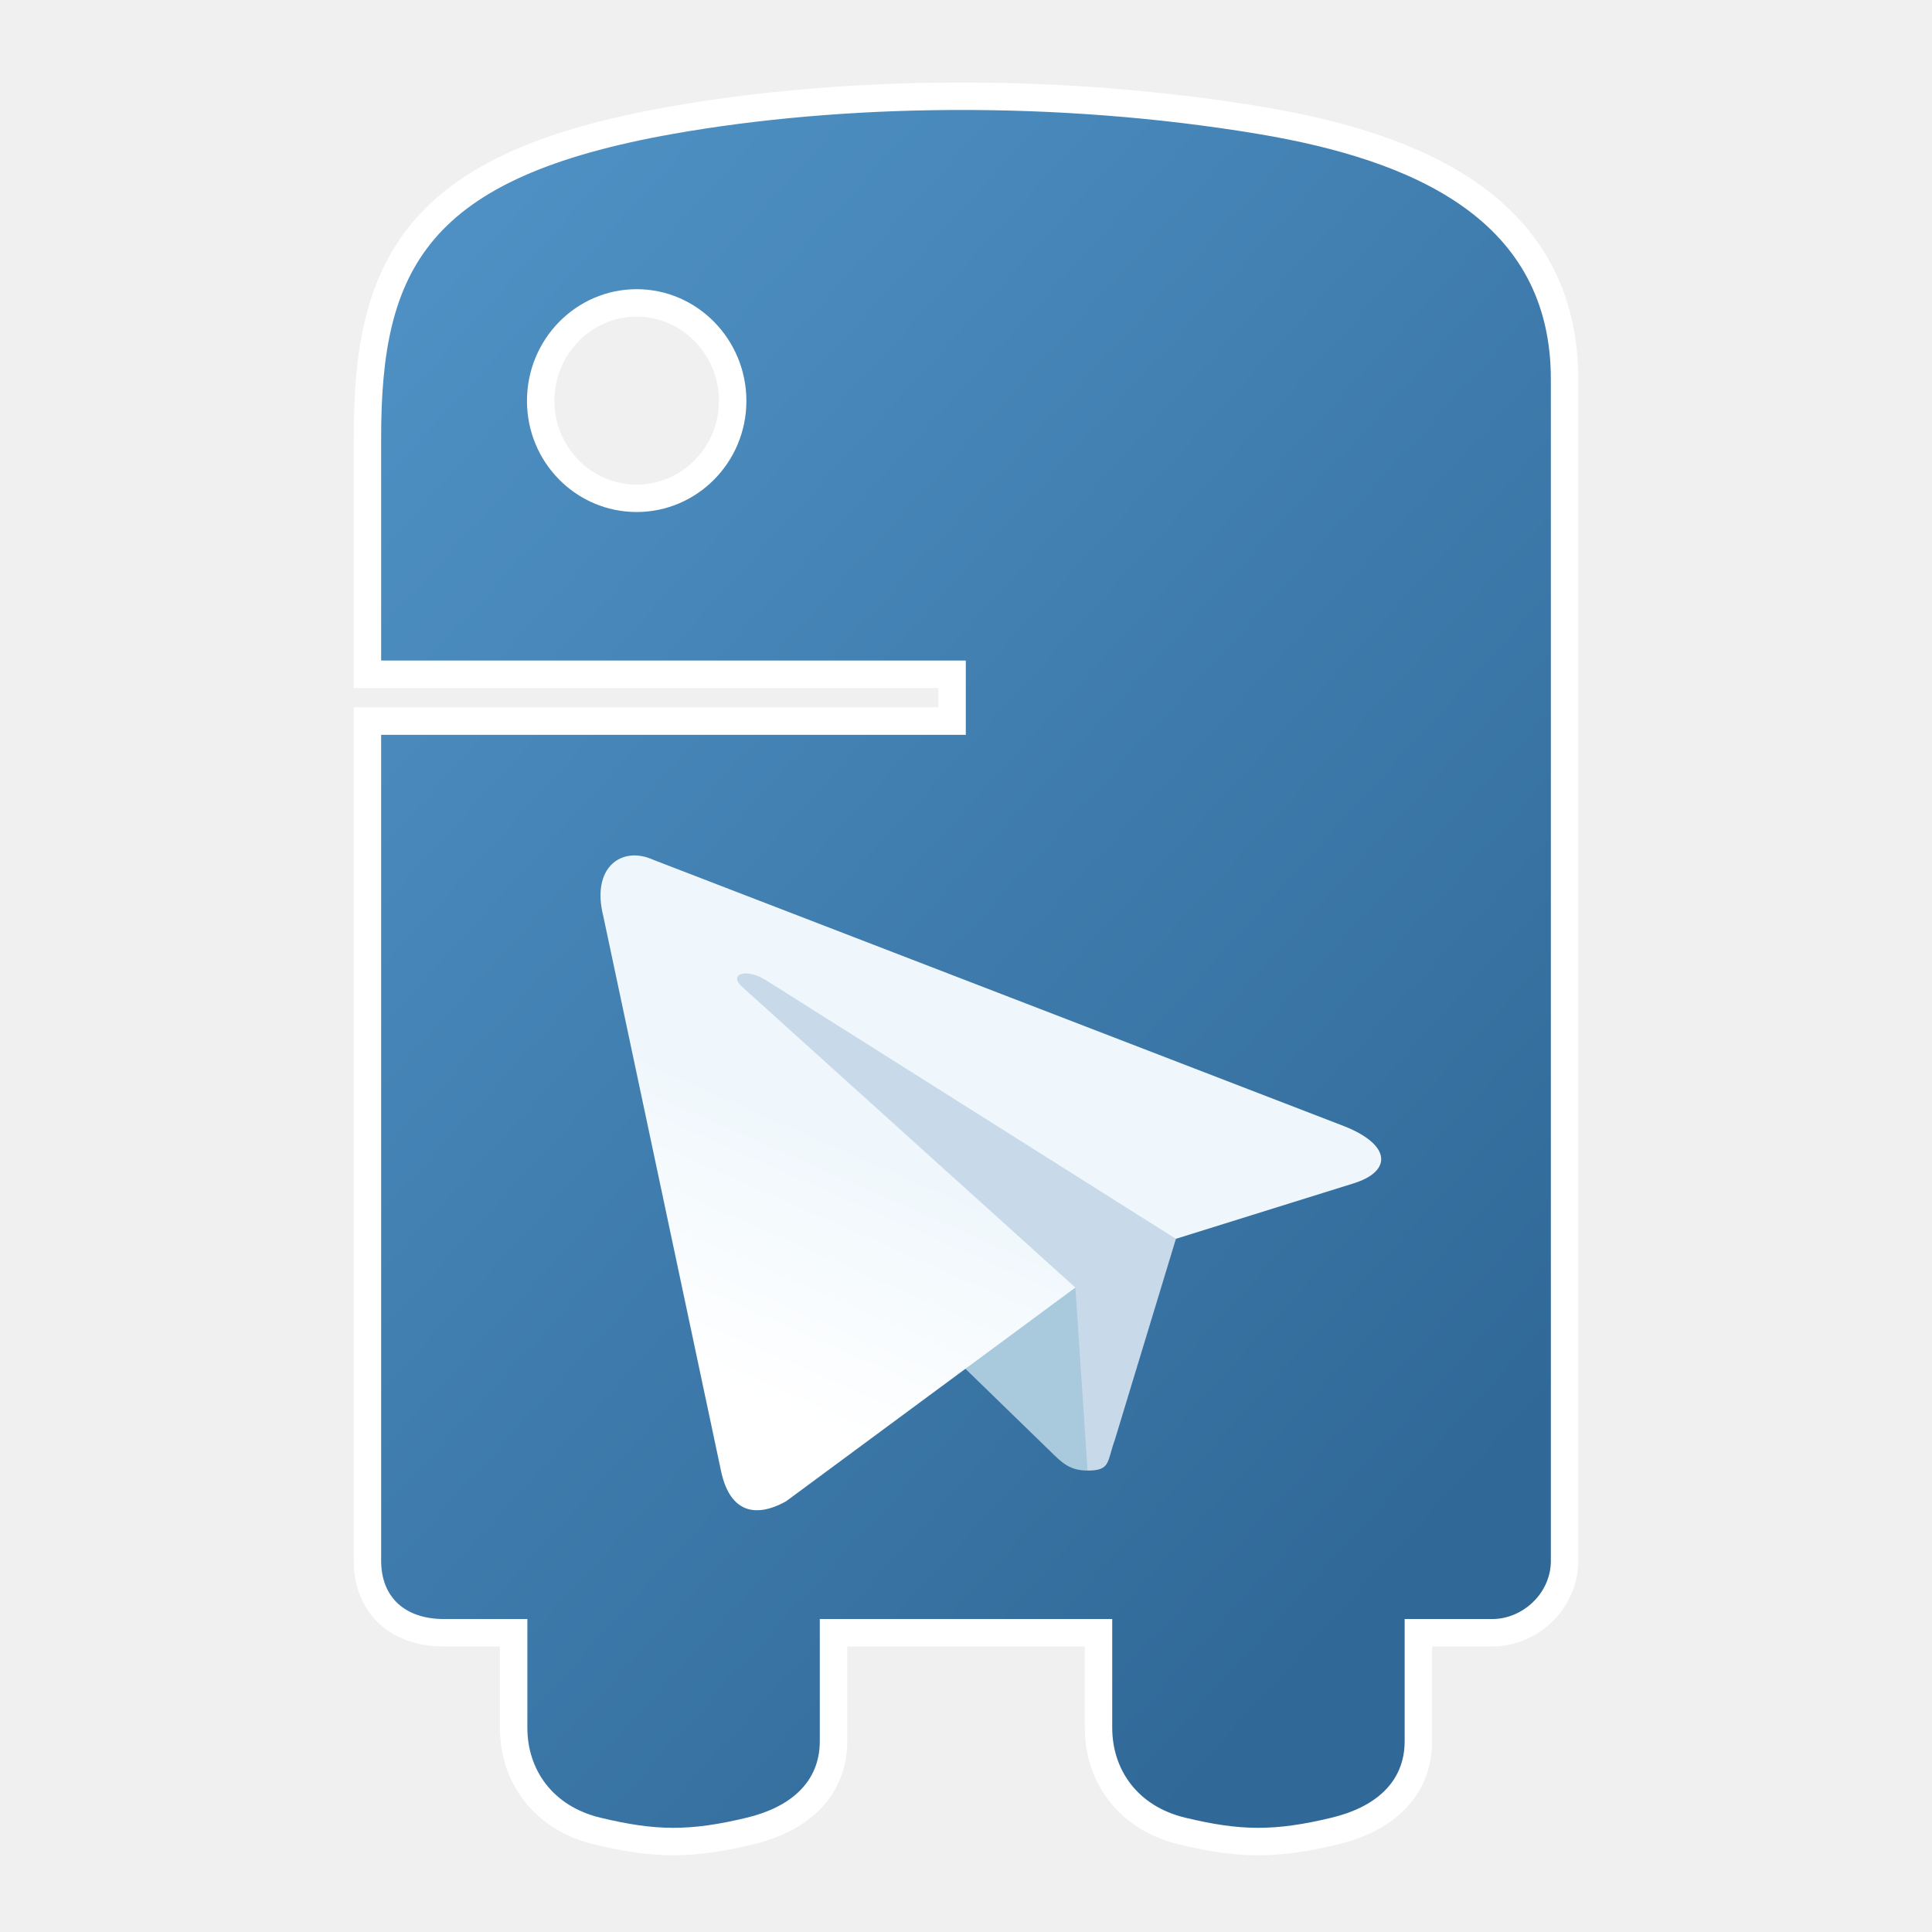
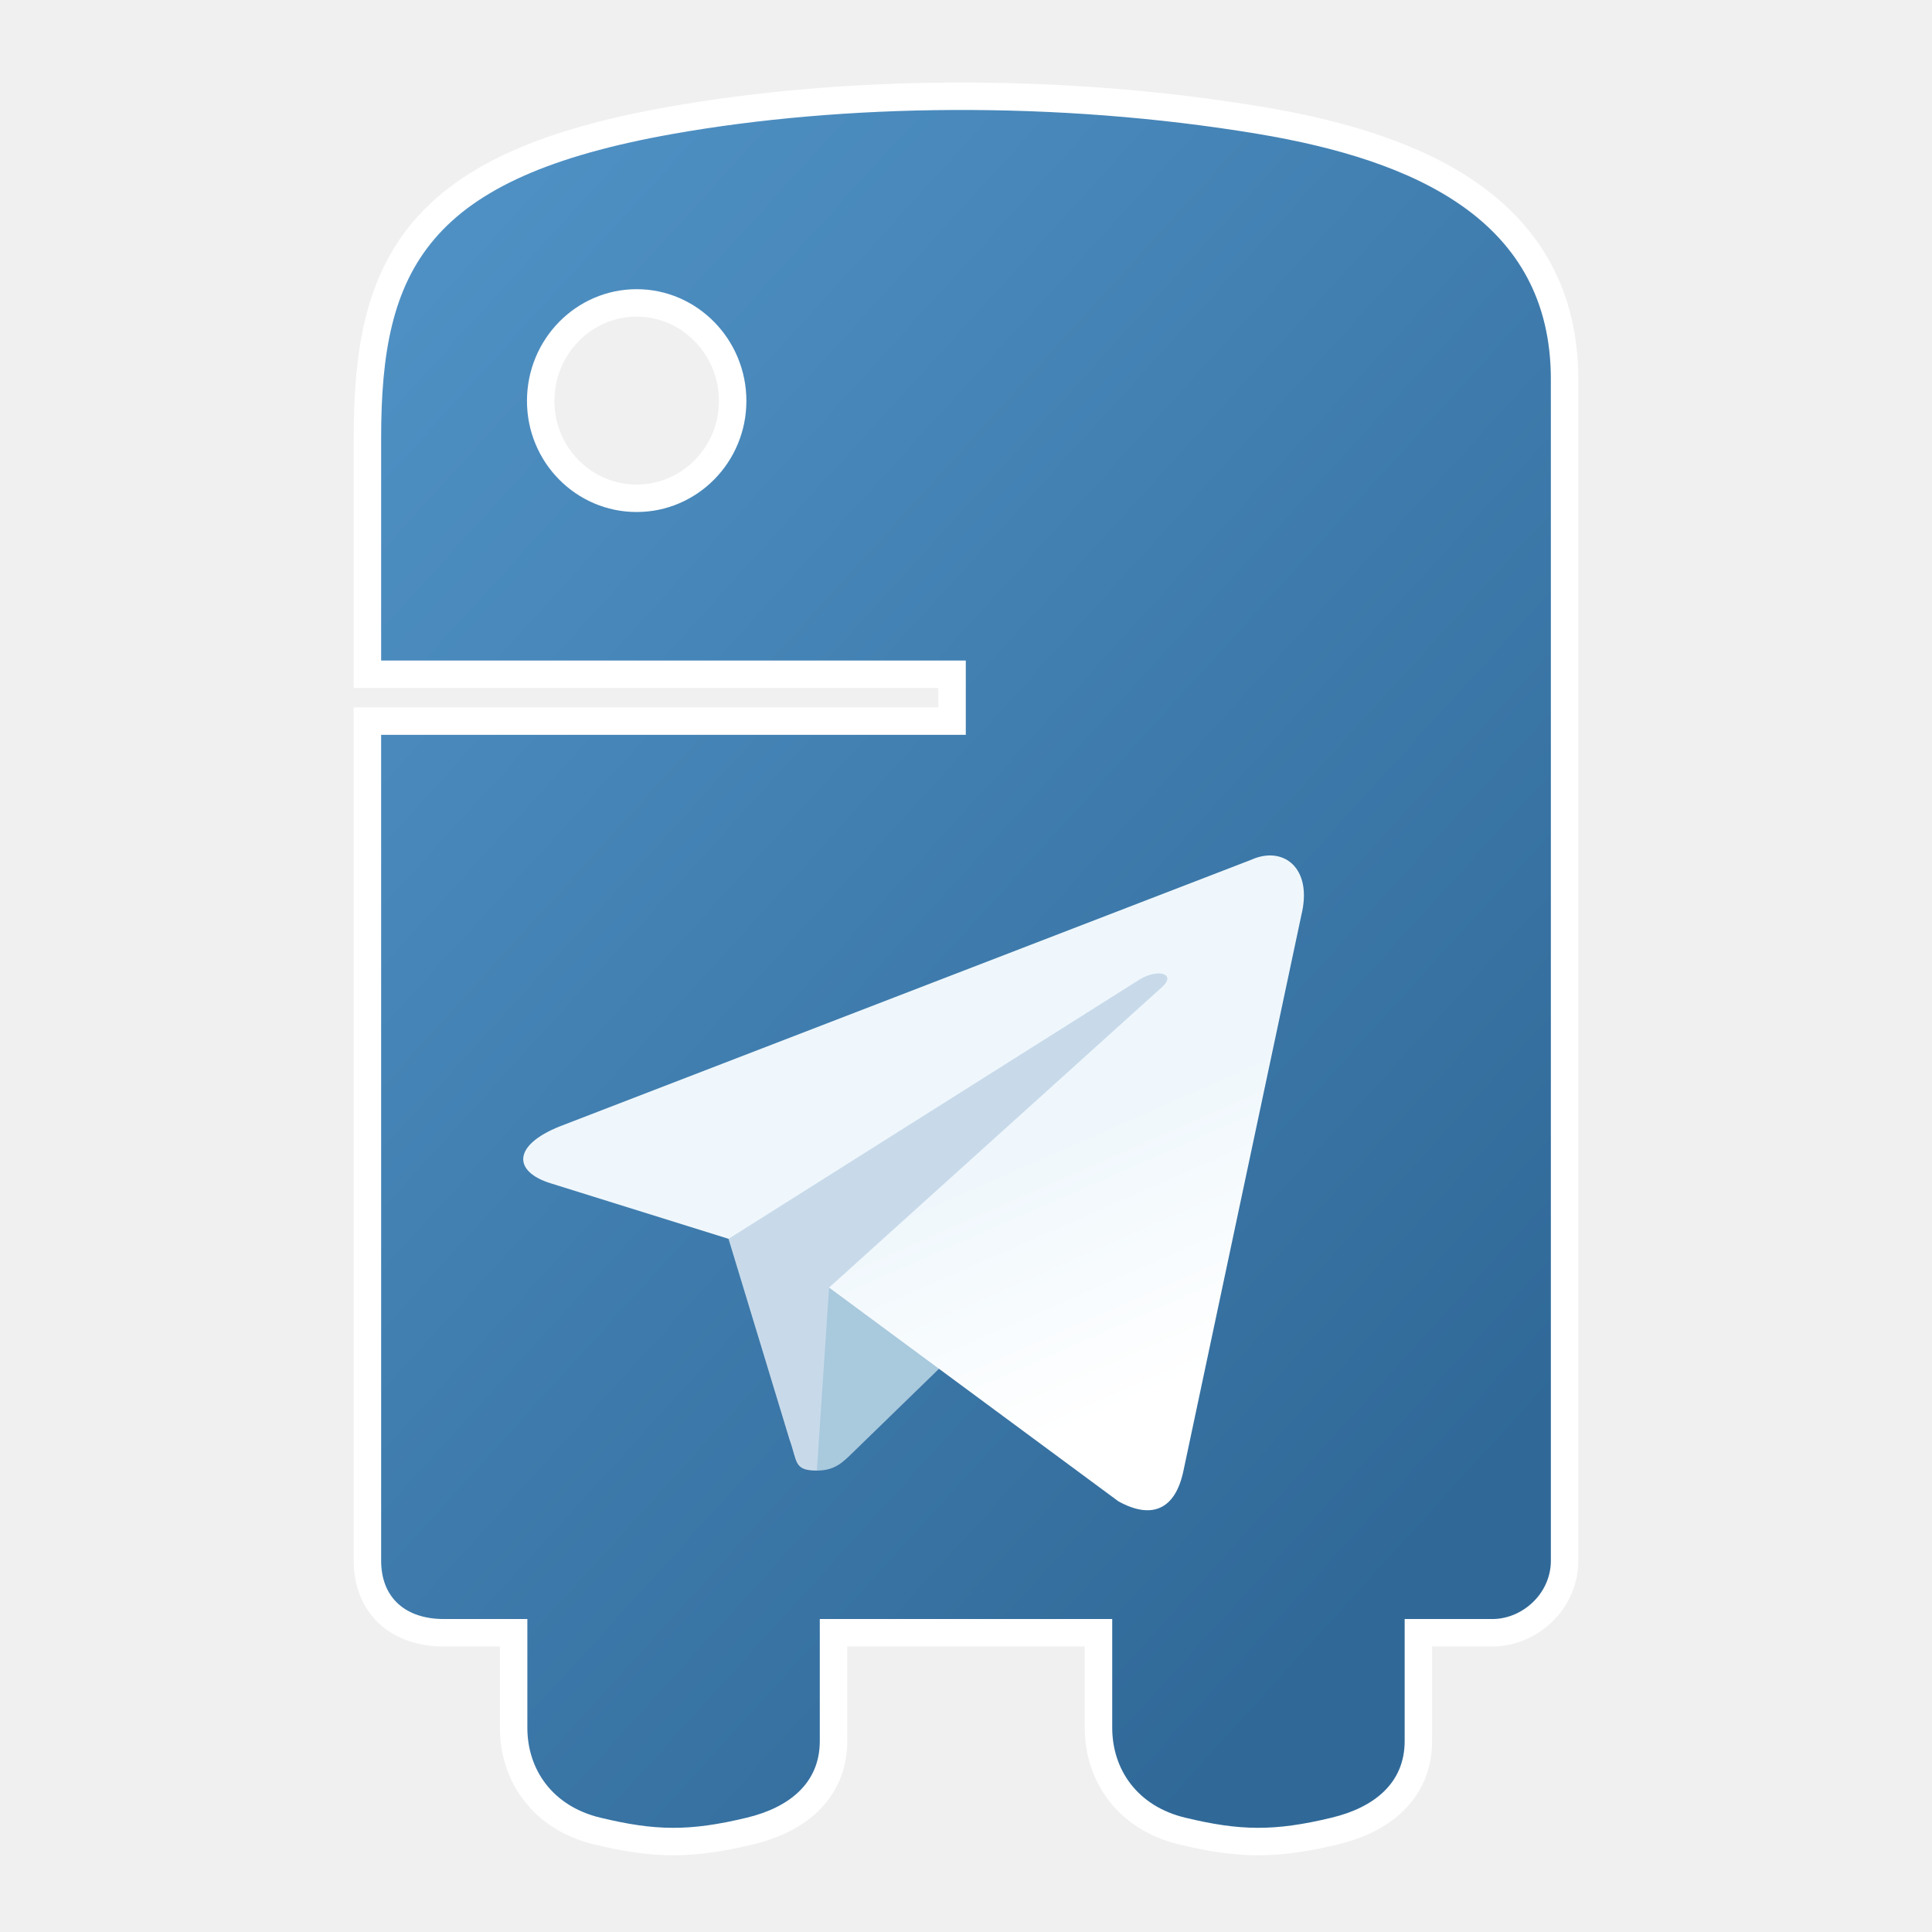
<svg xmlns="http://www.w3.org/2000/svg" xmlns:xlink="http://www.w3.org/1999/xlink" viewBox="0 0 200 200" id="svg3372" version="1.1" width="200" height="200">
  <defs id="defs3374">
    <linearGradient xlink:href="#linearGradient4689" id="linearGradient1478" gradientUnits="userSpaceOnUse" gradientTransform="matrix(1.269789,0,0,1.282048,-59.16523,24.96765)" x1="26.649" y1="20.604" x2="158.313" y2="141.552" />
    <linearGradient id="linearGradient4689">
      <stop style="stop-color:#5a9fd4;stop-opacity:1;" offset="0" id="stop4691" />
      <stop style="stop-color:#306998;stop-opacity:1;" offset="1" id="stop4693" />
    </linearGradient>
    <linearGradient gradientUnits="userSpaceOnUse" gradientTransform="matrix(0.5521993,0,0,0.4631521,37.26445,41.82163)" id="w-4" x1="123.641" y1="131.028" x2="146.527" y2="174.708">
      <stop stop-color="#eff7fc" offset="0" id="stop12-9" />
      <stop stop-color="#fff" offset="1" id="stop14-5" />
    </linearGradient>
  </defs>
  <g id="layer2">
    <path id="path4153" d="m 160.544,161.547 0,-122.287 c 0,-16.402 -13.952,-22.67 -30.376,-25.407 -10.397,-1.731 -21.184,-2.515 -31.53,-2.467 -10.346,0.048 -20.228,0.928 -28.922,2.467 -25.611,4.525 -30.26,13.996 -30.26,31.462 l 0,23.066 60.523,0 0,7.688 -60.523,0 0,85.478 c -0.004,3.859 2.527,6.058 6.508,6.055 l 8.628,0 0,11.248 c 0,4.333 2.604,8.129 7.559,9.316 5.679,1.369 9.225,1.43 15.155,0 4.414,-1.06 7.559,-3.592 7.559,-7.925 l 0,-12.639 30.272,0 0,11.248 c 0,4.333 2.604,8.129 7.559,9.316 5.679,1.369 9.225,1.43 15.155,0 4.414,-1.06 7.559,-3.592 7.559,-7.925 l 0,-12.639 9.082,0 c 3.088,7.4e-4 6.058,-2.616 6.054,-6.054 z M 65.909,29.937 c 6.252,0 11.357,5.187 11.357,11.567 0,6.357 -5.105,11.499 -11.357,11.499 -6.274,-1.2e-5 -11.357,-5.141 -11.357,-11.499 0,-6.38 5.083,-11.567 11.357,-11.567 z" style="display:inline;fill:none;fill-opacity:1;stroke:#ffffff;stroke-width:5.683;stroke-miterlimit:4;stroke-dasharray:none;stroke-opacity:1" />
  </g>
  <g id="layer1" style="display:inline" transform="translate(0,-40)">
    <path style="fill:url(#linearGradient1478);fill-opacity:1;stroke:#ffffff;stroke-width:0;stroke-miterlimit:4;stroke-dasharray:none;stroke-opacity:1" d="m 160.544,201.547 0,-122.287 c 0,-16.402 -13.952,-22.67 -30.376,-25.407 -10.397,-1.731 -21.184,-2.515 -31.53,-2.467 -10.346,0.048 -20.228,0.928 -28.922,2.467 -25.611,4.525 -30.26,13.996 -30.26,31.462 l 0,23.066 60.523,0 0,7.688 -60.523,0 0,85.478 c -0.004,3.859 2.527,6.058 6.508,6.055 l 8.628,0 0,11.248 c 0,4.333 2.604,8.129 7.559,9.316 5.679,1.369 9.225,1.43 15.155,0 4.414,-1.06 7.559,-3.592 7.559,-7.925 l 0,-12.639 30.272,0 0,11.248 c 0,4.333 2.604,8.129 7.559,9.316 5.679,1.369 9.225,1.43 15.155,0 4.414,-1.06 7.559,-3.592 7.559,-7.925 l 0,-12.639 9.082,0 c 3.088,7.4e-4 6.058,-2.616 6.054,-6.054 z M 65.909,69.937 c 6.252,0 11.357,5.187 11.357,11.567 0,6.357 -5.105,11.499 -11.357,11.499 -6.274,-1.2e-5 -11.357,-5.141 -11.357,-11.499 0,-6.38 5.083,-11.567 11.357,-11.567 z" id="path1948" />
  </g>
  <g id="layer4" style="display:inline">
-     <g id="g4305" transform="matrix(-1.22464,0,0,1.22464,218.9139,-7.364698)">
+     <g id="g4305" transform="matrix(1.22464,0,0,1.22464,-21.76767,-7.364698)">
      <path id="path18-6" d="m 86.825,130.323 c -1.966,0 -1.632,-0.742 -2.31,-2.614 L 78.733,108.681 123.237,82.279" style="fill:#c8daea" />
      <path id="path20-9" d="m 86.825,130.323 c 1.517,0 2.187,-0.694 3.034,-1.517 l 8.092,-7.868 -10.093,-6.086" style="fill:#a9c9dd" />
      <path id="path22-5" d="m 87.857,114.853 24.457,18.069 c 2.791,1.54 4.805,0.743 5.5,-2.591 l 9.955,-46.912 c 1.019,-4.086 -1.558,-5.94 -4.228,-4.728 L 65.085,101.231 c -3.99,1.6 -3.967,3.827 -0.727,4.819 l 15.001,4.682 34.729,-21.91 c 1.639,-0.994 3.144,-0.46 1.909,0.636" style="fill:url(#w-4)" />
    </g>
  </g>
</svg>
